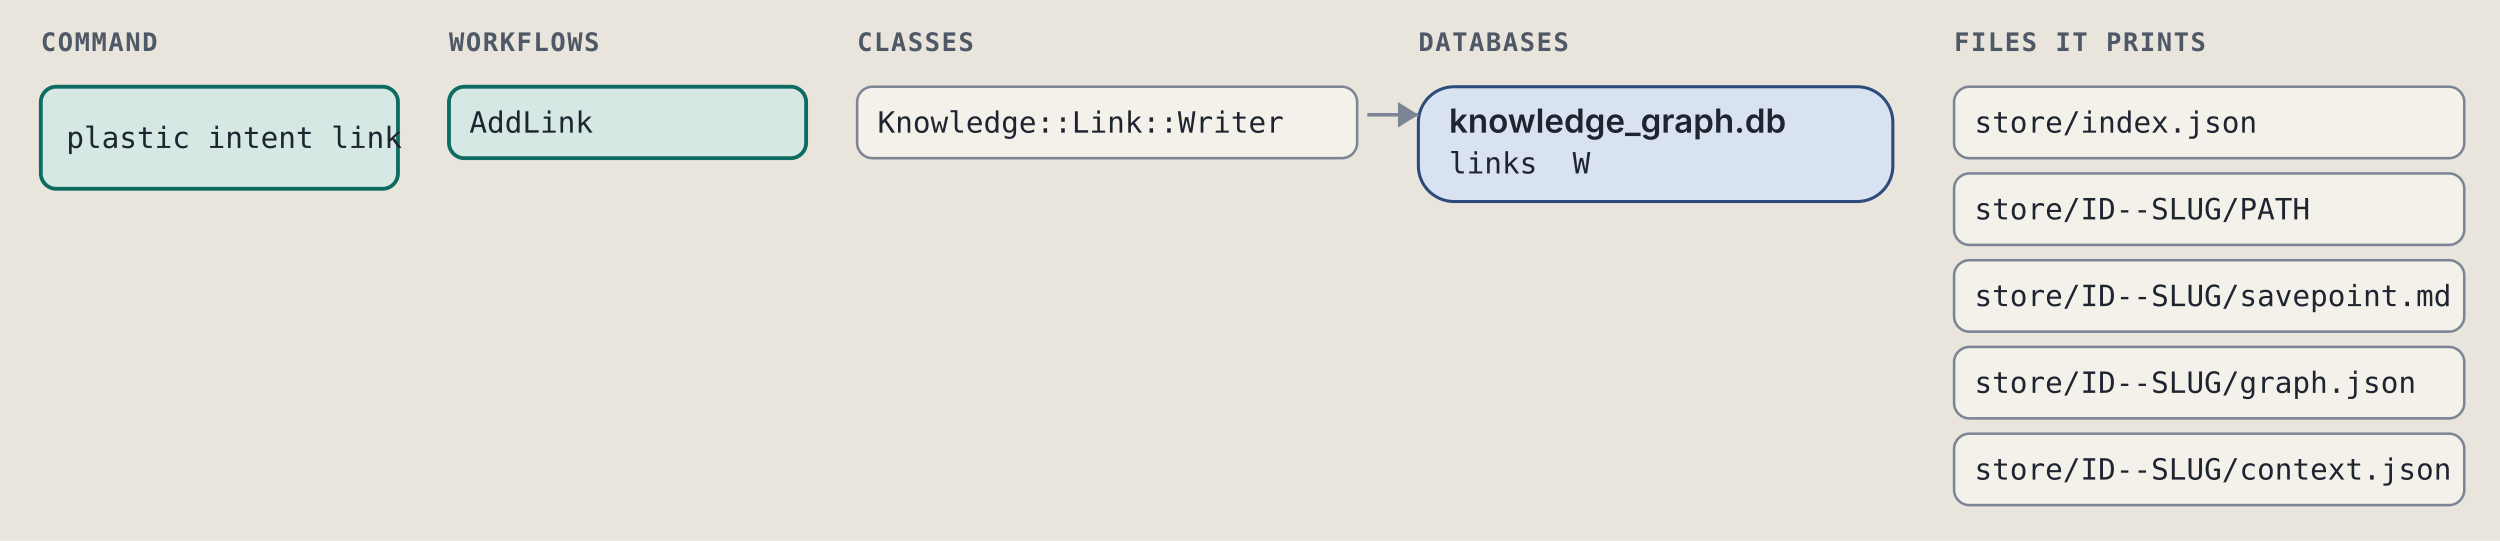
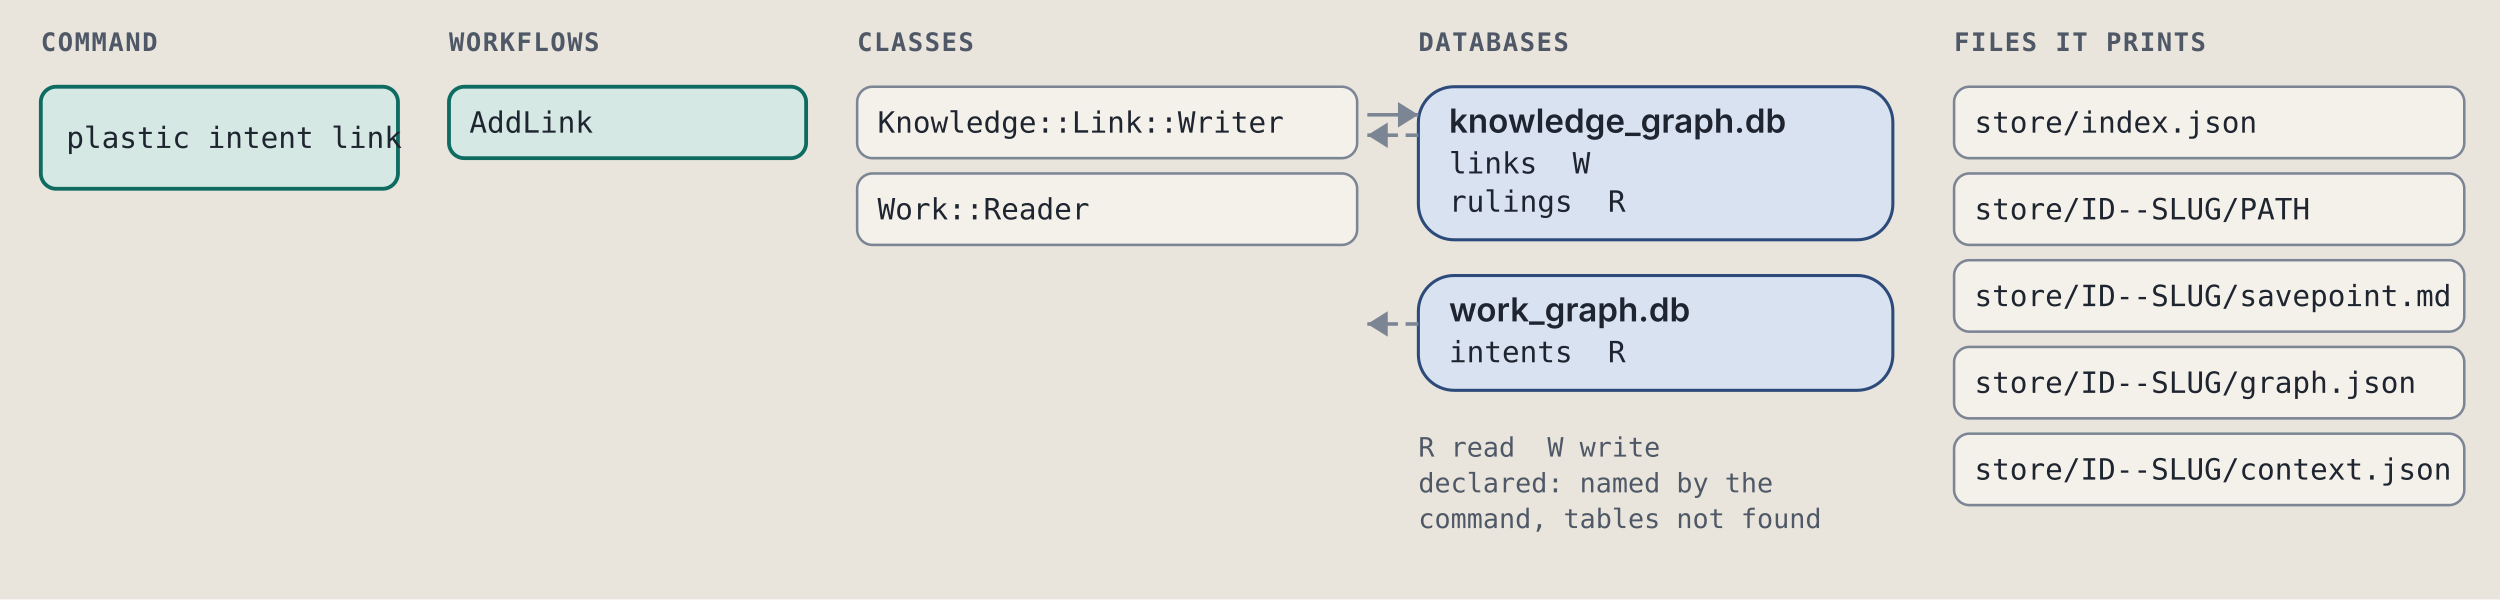
- <svg xmlns="http://www.w3.org/2000/svg" viewBox="0 0 980 212" width="980" height="212" role="img" xml:space="preserve">
+ <svg xmlns="http://www.w3.org/2000/svg" viewBox="0 0 980 235" width="980" height="235" role="img" xml:space="preserve">
  <style>.ground { fill: #e9e5dc; }
.card { fill: #f4f1ea; stroke: #7c8594; stroke-width: 1; }
.lane-code { fill: #d5e8e3; stroke: #0d6b61; stroke-width: 1.5; }
.lane-agent { fill: #f1e2c7; stroke: #9a5508; stroke-width: 1.5; }
.stop-refusal { fill: #e4dcf5; stroke: #5b35b0; stroke-width: 1.2; }
.stop-failure { fill: #f4d9d4; stroke: #a8261b; stroke-width: 1.2; }
.end { fill: #d9e2f0; stroke: #2c4a7a; stroke-width: 1.2; }
.wire { fill: none; stroke: #7c8594; stroke-width: 1.4; }
.wire-read { fill: none; stroke: #7c8594; stroke-width: 1.4; stroke-dasharray: 5 3; }
.wire-refusal { fill: none; stroke: #5b35b0; stroke-width: 1.2; stroke-dasharray: 4 3; }
.wire-failure { fill: none; stroke: #a8261b; stroke-width: 1.2; stroke-dasharray: 4 3; }
.head { fill: #7c8594; }
.t { fill: #1f2530; font: 12px "IBM Plex Sans", system-ui, -apple-system, "Segoe UI", sans-serif; }
.tb { fill: #1f2530; font: 600 13px "IBM Plex Sans", system-ui, -apple-system, "Segoe UI", sans-serif; }
.tm { fill: #1f2530; font: 11.5px "IBM Plex Mono", ui-monospace, Menlo, Consolas, monospace; }
.tag { font: 600 10px "IBM Plex Mono", ui-monospace, Menlo, Consolas, monospace; letter-spacing: .06em; }
.tag-code { fill: #0d6b61; } .tag-agent { fill: #9a5508; } .tag-refusal { fill: #5b35b0; }
.tag-failure { fill: #a8261b; } .tag-end { fill: #2c4a7a; } .tag-muted { fill: #4f5866; }
.tm.tag-muted { font-size: 10.5px; }
.db { fill: #d9e2f0; stroke: #2c4a7a; stroke-width: 1.2; }
.codebox { fill: #f4f1ea; stroke: #7c8594; stroke-width: 1; }
.cx { fill: #1f2530; font: 12px "IBM Plex Mono", ui-monospace, Menlo, Consolas, monospace; white-space: pre; }
.cx-n { fill: #4f5866; font: 11px "IBM Plex Mono", ui-monospace, Menlo, Consolas, monospace; }
.cx-k { fill: #5b35b0; } .cx-s { fill: #9a5508; } .cx-y { fill: #0d6b61; }
.cx-w { fill: #2c4a7a; font-weight: 600; } .cx-t { fill: #a8261b; } .cx-c { fill: #4f5866; font-style: italic; }
.badge { fill: #2c4a7a; } .badge-t { fill: #e9e5dc; font: 600 11px "IBM Plex Mono", ui-monospace, Menlo, Consolas, monospace; }
.bracket { fill: none; stroke: #2c4a7a; stroke-width: 1.4; }
.term { fill: #16191e; stroke: #7c8594; stroke-width: 1; }
.term-t { fill: #e6e2d8; font: 12px "IBM Plex Mono", ui-monospace, Menlo, Consolas, monospace; }
.term-p { fill: #8fd18f; font: 12px "IBM Plex Mono", ui-monospace, Menlo, Consolas, monospace; }
.term-m { fill: #a3abb6; font: 12px "IBM Plex Mono", ui-monospace, Menlo, Consolas, monospace; }
.big { font: 700 36px "IBM Plex Mono", ui-monospace, Menlo, Consolas, monospace; }

@media (prefers-color-scheme: dark) {
.ground { fill: #171a1f; }
.card { fill: #20242b; stroke: #8a93a2; stroke-width: 1; }
.lane-code { fill: #173a36; stroke: #5cc4b4; stroke-width: 1.5; }
.lane-agent { fill: #3d2e17; stroke: #e5a95a; stroke-width: 1.5; }
.stop-refusal { fill: #2d2445; stroke: #b59cf2; stroke-width: 1.2; }
.stop-failure { fill: #45211e; stroke: #f2958a; stroke-width: 1.2; }
.end { fill: #1f2c42; stroke: #97b6e8; stroke-width: 1.2; }
.wire { fill: none; stroke: #8a93a2; stroke-width: 1.4; }
.wire-read { fill: none; stroke: #8a93a2; stroke-width: 1.4; stroke-dasharray: 5 3; }
.wire-refusal { fill: none; stroke: #b59cf2; stroke-width: 1.2; stroke-dasharray: 4 3; }
.wire-failure { fill: none; stroke: #f2958a; stroke-width: 1.2; stroke-dasharray: 4 3; }
.head { fill: #8a93a2; }
.t { fill: #e8e4da; font: 12px "IBM Plex Sans", system-ui, -apple-system, "Segoe UI", sans-serif; }
.tb { fill: #e8e4da; font: 600 13px "IBM Plex Sans", system-ui, -apple-system, "Segoe UI", sans-serif; }
.tm { fill: #e8e4da; font: 11.5px "IBM Plex Mono", ui-monospace, Menlo, Consolas, monospace; }
.tag { font: 600 10px "IBM Plex Mono", ui-monospace, Menlo, Consolas, monospace; letter-spacing: .06em; }
.tag-code { fill: #5cc4b4; } .tag-agent { fill: #e5a95a; } .tag-refusal { fill: #b59cf2; }
.tag-failure { fill: #f2958a; } .tag-end { fill: #97b6e8; } .tag-muted { fill: #b3b9c3; }
.tm.tag-muted { font-size: 10.5px; }
.db { fill: #1f2c42; stroke: #97b6e8; stroke-width: 1.2; }
.codebox { fill: #20242b; stroke: #8a93a2; stroke-width: 1; }
.cx { fill: #e8e4da; font: 12px "IBM Plex Mono", ui-monospace, Menlo, Consolas, monospace; white-space: pre; }
.cx-n { fill: #b3b9c3; font: 11px "IBM Plex Mono", ui-monospace, Menlo, Consolas, monospace; }
.cx-k { fill: #b59cf2; } .cx-s { fill: #e5a95a; } .cx-y { fill: #5cc4b4; }
.cx-w { fill: #97b6e8; font-weight: 600; } .cx-t { fill: #f2958a; } .cx-c { fill: #b3b9c3; font-style: italic; }
.badge { fill: #97b6e8; } .badge-t { fill: #171a1f; font: 600 11px "IBM Plex Mono", ui-monospace, Menlo, Consolas, monospace; }
.bracket { fill: none; stroke: #97b6e8; stroke-width: 1.4; }
.term { fill: #16191e; stroke: #8a93a2; stroke-width: 1; }
.term-t { fill: #e6e2d8; font: 12px "IBM Plex Mono", ui-monospace, Menlo, Consolas, monospace; }
.term-p { fill: #8fd18f; font: 12px "IBM Plex Mono", ui-monospace, Menlo, Consolas, monospace; }
.term-m { fill: #a3abb6; font: 12px "IBM Plex Mono", ui-monospace, Menlo, Consolas, monospace; }
.big { font: 700 36px "IBM Plex Mono", ui-monospace, Menlo, Consolas, monospace; }
}</style>
  <rect width="100%" height="100%" class="ground" />
  <text x="16" y="20" class="tag tag-muted" text-anchor="start">COMMAND</text>
  <text x="176" y="20" class="tag tag-muted" text-anchor="start">WORKFLOWS</text>
  <text x="336" y="20" class="tag tag-muted" text-anchor="start">CLASSES</text>
  <text x="556" y="20" class="tag tag-muted" text-anchor="start">DATABASES</text>
  <text x="766" y="20" class="tag tag-muted" text-anchor="start">FILES IT PRINTS</text>
  <rect x="16" y="34" width="140" height="40" rx="6" class="lane-code" />
  <text x="26" y="58" class="tm" text-anchor="start">plastic intent link</text>
  <rect x="176" y="34" width="140" height="28" rx="6" class="lane-code" />
  <text x="184" y="52" class="tm" text-anchor="start">AddLink</text>
  <rect x="336" y="34" width="196" height="28" rx="6" class="card" />
  <text x="344" y="52" class="tm" text-anchor="start">Knowledge::Link::Writer</text>
-   <rect x="556" y="34" width="186" height="45" rx="14" class="db" />
+   <rect x="336" y="68" width="196" height="28" rx="6" class="card" />
+   <text x="344" y="86" class="tm" text-anchor="start">Work::Reader</text>
+   <rect x="556" y="34" width="186" height="60" rx="14" class="db" />
  <text x="568" y="52" class="tb" text-anchor="start">knowledge_graph.db</text>
  <text x="568" y="68" class="tm" text-anchor="start">links  W</text>
+   <text x="568" y="83" class="tm" text-anchor="start">rulings  R</text>
  <path d="M 536 45 L 556 45" class="wire" />
  <path d="M 548 40 L 556 45 L 548 50 Z" class="head" />
+   <path d="M 556 53 L 536 53" class="wire-read" />
+   <path d="M 544 48 L 536 53 L 544 58 Z" class="head" />
+   <rect x="556" y="108" width="186" height="45" rx="14" class="db" />
+   <text x="568" y="126" class="tb" text-anchor="start">work_graph.db</text>
+   <text x="568" y="142" class="tm" text-anchor="start">intents  R</text>
+   <path d="M 556 127 L 536 127" class="wire-read" />
+   <path d="M 544 122 L 536 127 L 544 132 Z" class="head" />
+   <text x="556" y="179" class="tm tag-muted" text-anchor="start">R read  W write</text>
+   <text x="556" y="193" class="tm tag-muted" text-anchor="start">declared: named by the</text>
+   <text x="556" y="207" class="tm tag-muted" text-anchor="start">command, tables not found</text>
  <rect x="766" y="34" width="200" height="28" rx="6" class="card" />
  <text x="774" y="52" class="tm" text-anchor="start">store/index.json</text>
  <rect x="766" y="68" width="200" height="28" rx="6" class="card" />
  <text x="774" y="86" class="tm" text-anchor="start">store/ID--SLUG/PATH</text>
  <rect x="766" y="102" width="200" height="28" rx="6" class="card" />
  <text x="774" y="120" class="tm" text-anchor="start">store/ID--SLUG/savepoint.md</text>
  <rect x="766" y="136" width="200" height="28" rx="6" class="card" />
  <text x="774" y="154" class="tm" text-anchor="start">store/ID--SLUG/graph.json</text>
  <rect x="766" y="170" width="200" height="28" rx="6" class="card" />
  <text x="774" y="188" class="tm" text-anchor="start">store/ID--SLUG/context.json</text>
</svg>
